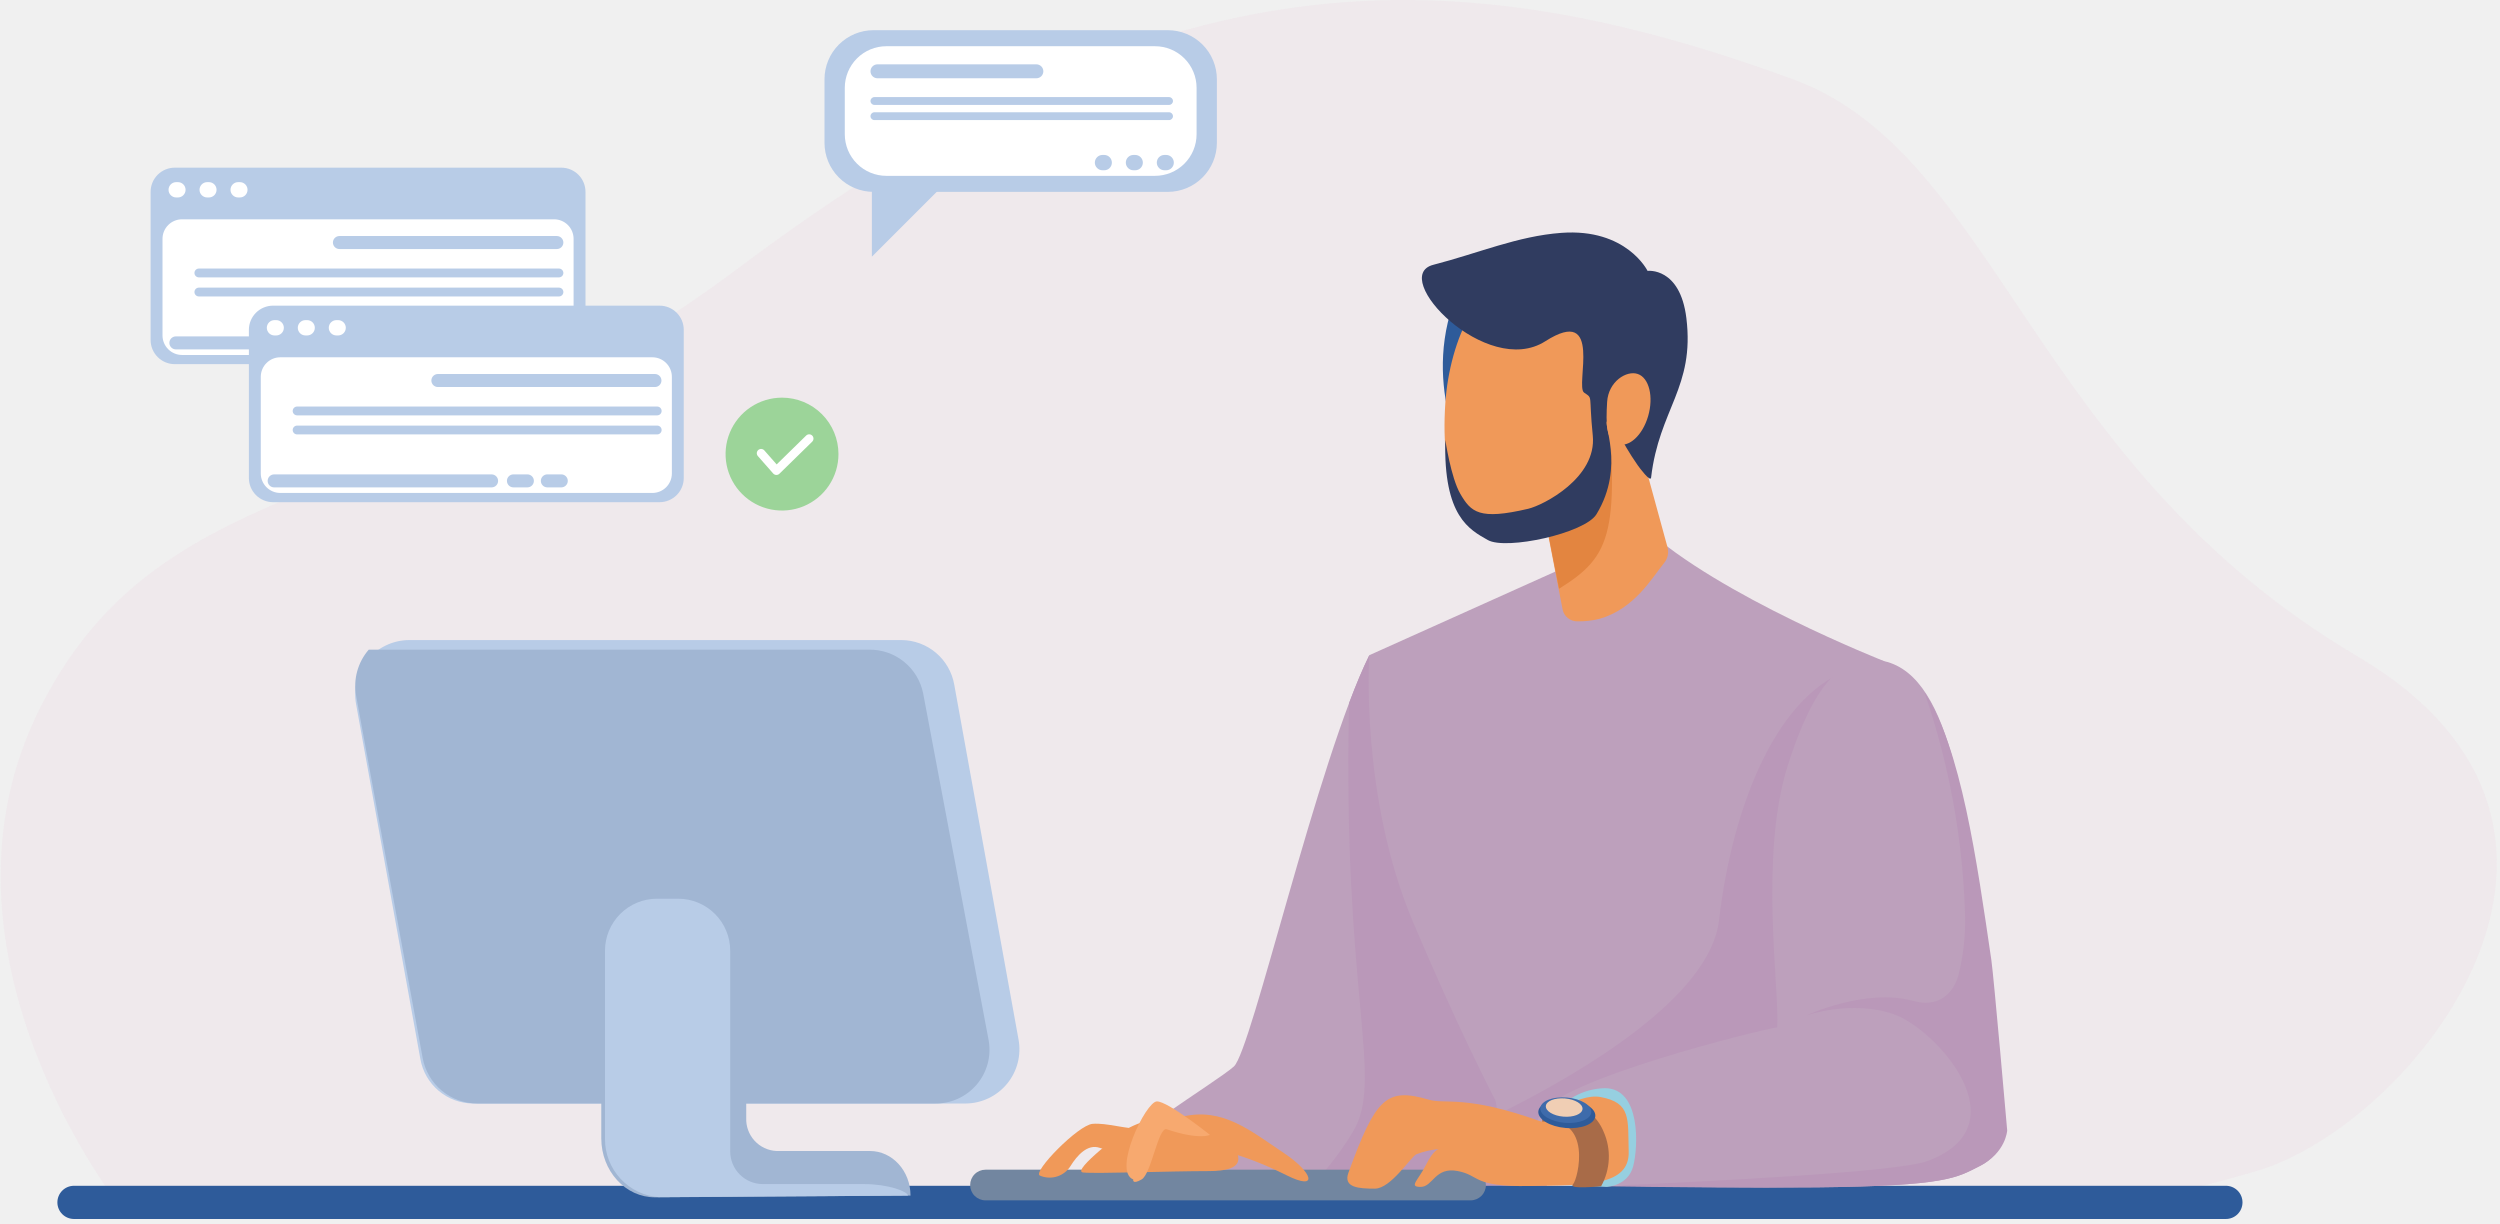
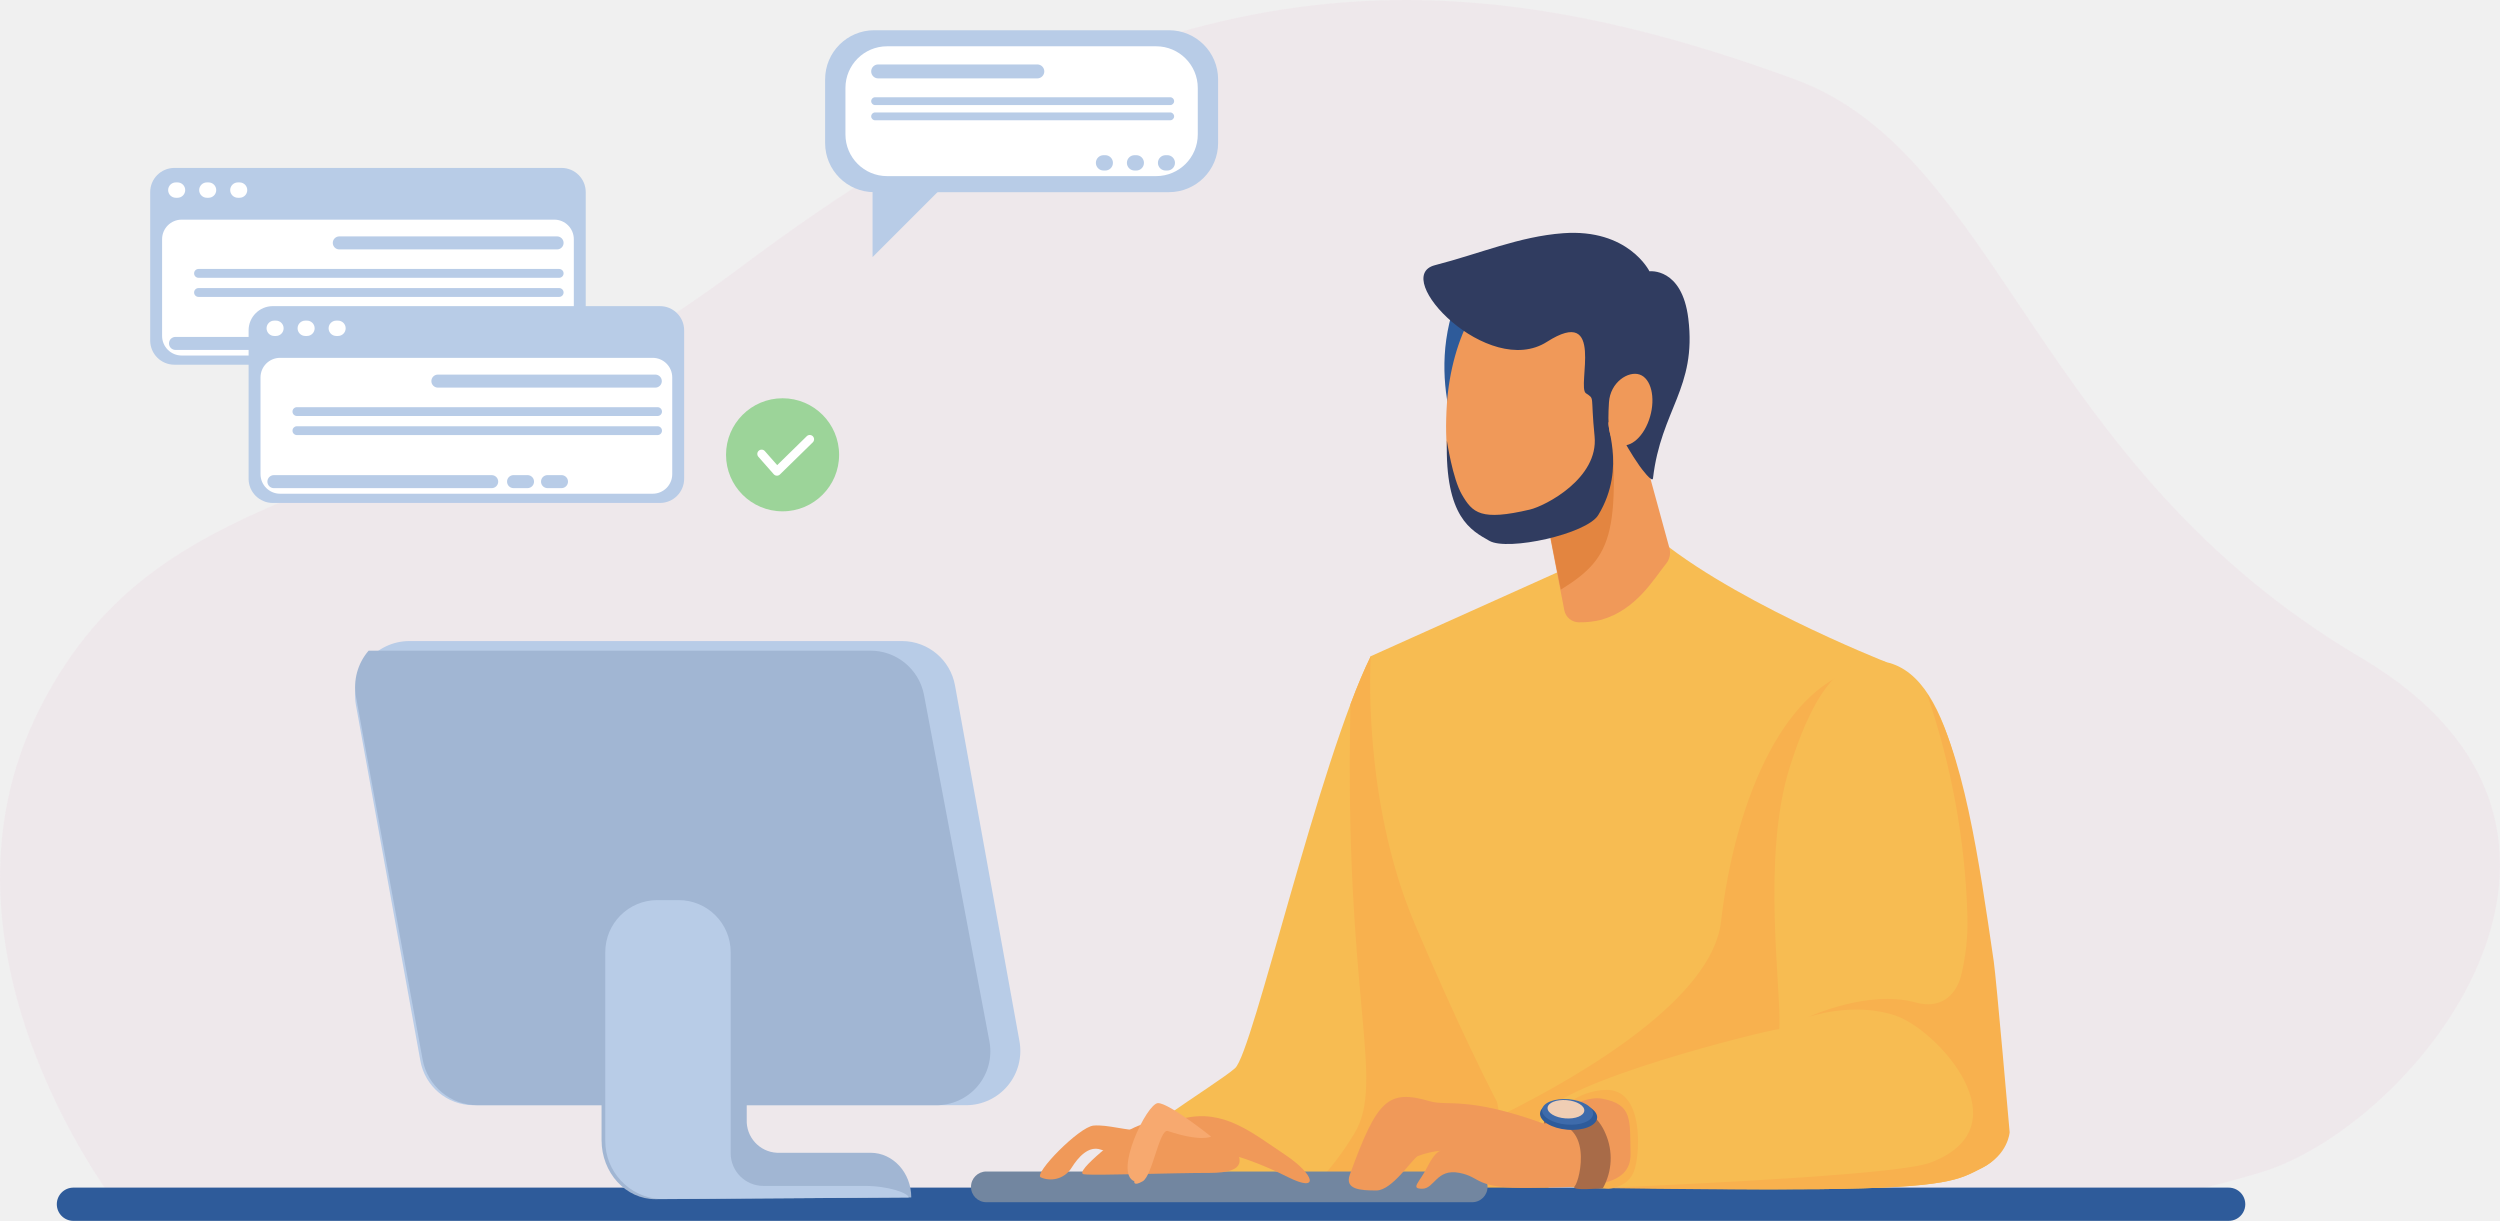
- <svg xmlns="http://www.w3.org/2000/svg" width="476" height="233" viewBox="0 0 476 233" fill="none">
-   <path opacity="0.14" d="M23.683 230.888C23.683 230.888 -16.13 181.519 7.758 134.539C31.646 87.559 77.034 98.707 140.735 50.931C218.069 -7.069 272.372 -10.257 341.395 15.099C380.413 29.432 386.782 88.356 448.895 124.985C504.886 158.005 459.247 214.167 429.785 222.926C400.323 231.685 380.417 231.685 380.417 231.685L23.683 230.888Z" fill="#E7BDD3" />
-   <path d="M260.72 124.749C250.783 144.921 238.32 200.043 234.926 203.063C231.532 206.083 211.896 217.787 208.498 223.451C205.1 229.115 206.611 227.227 208.121 227.604C209.631 227.981 294.957 228.359 294.957 228.359C294.957 228.359 285.141 169.839 284.008 169.459C282.875 169.079 260.72 124.749 260.72 124.749Z" fill="#BDA0BC" />
-   <path d="M246.59 228.085C262.261 228.194 278.798 228.285 287.901 228.325L275.436 153.787C268.789 140.899 260.718 124.749 260.718 124.749C259.466 127.292 258.172 130.391 256.862 133.87C255.57 189.854 263.633 205.546 257.576 215.522C252.852 223.306 248.536 226.789 246.59 228.085Z" fill="#BA98B9" />
-   <path d="M423.755 232.095H14.03C13.202 232.08 12.412 231.741 11.832 231.15C11.251 230.559 10.926 229.763 10.926 228.935C10.926 228.106 11.251 227.311 11.832 226.719C12.412 226.128 13.202 225.789 14.03 225.774H423.755C424.174 225.767 424.591 225.843 424.981 225.998C425.371 226.154 425.726 226.385 426.026 226.68C426.325 226.974 426.563 227.325 426.726 227.712C426.888 228.099 426.972 228.515 426.972 228.935C426.972 229.354 426.888 229.77 426.726 230.157C426.563 230.544 426.325 230.895 426.026 231.19C425.726 231.484 425.371 231.715 424.981 231.871C424.591 232.026 424.174 232.103 423.755 232.095Z" fill="#2E5B9A" />
-   <path d="M313.046 100.403C327.218 113.485 358.763 125.89 358.763 125.89C358.763 125.89 363.556 170.172 360.286 195.246C357.016 220.32 358.832 225.407 358.832 225.407H293.787C293.787 225.407 285.057 213.293 269.077 175.624C258.903 151.64 260.719 124.75 260.719 124.75L300.328 106.944L313.046 100.403Z" fill="#BDA0BC" />
-   <path d="M293.787 225.406H358.832C358.832 225.406 357.016 220.319 360.286 195.245C362.979 174.599 360.205 140.93 359.141 129.683L353.225 127.148C338.374 131.427 329.816 153.578 327.299 175.225C325.615 189.709 301.619 203.968 285.922 211.818C288.264 216.503 290.891 221.041 293.787 225.406Z" fill="#BA98B9" />
-   <path d="M277.842 54.95C270.001 72.413 279.412 88.591 279.127 87.908C278.842 87.225 290.995 58.424 290.995 58.424L277.842 54.95Z" fill="#2E5B9A" />
-   <path d="M307.555 67.864L317.499 104.211C317.635 104.716 317.65 105.247 317.54 105.759C317.431 106.271 317.201 106.75 316.87 107.155C314.537 110.028 311.216 115.938 304.517 117.834C303.14 118.17 301.727 118.329 300.311 118.306C299.649 118.309 299.007 118.081 298.496 117.661C297.985 117.241 297.636 116.656 297.511 116.006L290.848 81.532L307.555 67.864Z" fill="#F09959" />
-   <path d="M305.654 70.902L302.019 72.392L290.844 81.535L296.844 112.099C307.015 105.757 308.498 101.476 305.654 70.902Z" fill="#E38540" />
-   <path d="M307.187 83.942C304.987 95.899 296.039 103.985 287.203 102.004C278.367 100.023 274.152 92.284 275.19 76.767C276.004 64.594 282.006 51.362 290.842 53.343C299.678 55.324 309.387 71.985 307.187 83.942Z" fill="#F09959" />
-   <path d="M358.764 125.889C371.924 128.861 374.369 155.589 378.649 183.782C379.141 187.027 381.67 214.491 381.67 214.491C381.664 216.072 381.211 217.619 380.365 218.955C379.519 220.291 378.314 221.361 376.887 222.042C372.587 224.193 370.846 225.818 345.927 226.07C321.995 226.312 291.138 225.315 291.138 225.315C291.138 225.315 290.865 216.415 293.319 212.058C297.011 205.514 334.851 196.116 338.375 195.613C338.875 188.565 334.9 163.064 340.389 145.774C344.165 133.88 348.224 127.651 353.309 126.022C355.081 125.484 356.967 125.438 358.764 125.889Z" fill="#BDA0BC" />
-   <path d="M304.668 225.858C316.468 226.035 332.658 226.205 345.925 226.071C370.844 225.819 372.584 224.194 376.885 222.044C381.919 219.527 382.171 215.244 382.171 215.244C382.171 215.244 379.627 186.02 379.151 182.773C376.382 163.895 373.39 142.293 366.427 131.865C371.124 145.488 373.726 159.745 374.143 174.149C374.259 178.072 373.826 181.991 372.858 185.794C371.726 189.506 368.831 191.835 364.3 190.576C355.239 188.059 343.912 193.345 343.912 193.345C343.912 193.345 352.47 190.324 360.525 193.093C368.58 195.862 385.192 214.237 367.069 221.033C361.522 223.116 328.305 224.812 304.668 225.858Z" fill="#BA98B9" />
-   <path d="M295.331 212.897C296.44 211.181 297.953 209.763 299.738 208.768C301.523 207.773 303.525 207.232 305.568 207.192C312.448 207.192 311.945 218.435 310.938 222.127C309.931 225.819 305.904 225.987 305.904 225.987L291.137 225.316L295.331 212.897Z" fill="#96CFE0" />
-   <path d="M187.638 222.71H279.997C280.38 222.71 280.76 222.785 281.115 222.931C281.469 223.078 281.791 223.293 282.063 223.564C282.334 223.835 282.549 224.157 282.696 224.511C282.843 224.866 282.919 225.245 282.919 225.629C282.919 226.403 282.611 227.146 282.064 227.693C281.516 228.24 280.774 228.548 280 228.548H187.638C186.864 228.548 186.121 228.24 185.574 227.693C185.026 227.146 184.719 226.403 184.719 225.629V225.629C184.719 224.855 185.026 224.112 185.574 223.565C186.121 223.017 186.864 222.71 187.638 222.71Z" fill="#7286A0" />
-   <path d="M293.487 213.569C279.056 208.369 275.269 210.325 272.008 209.369C263.954 207.02 261.94 209.033 256.738 223.297C255.702 226.139 258.752 226.317 261.772 226.317C264.792 226.317 268.483 220.444 269.658 219.773C271.06 219.24 272.528 218.901 274.022 218.766C274.022 218.766 273.014 218.766 271.504 221.786C269.994 224.806 268.149 225.986 270.498 225.986C272.847 225.986 273.182 222.126 277.545 222.965C281.908 223.804 280.23 225.986 291.138 225.818C302.046 225.65 310.278 225.818 310.102 219.273C309.934 213.064 310.62 209.96 304.731 208.873C300.198 208.031 293.487 213.569 293.487 213.569Z" fill="#F09959" />
-   <path d="M293.675 213.568C303.324 212.477 300.492 224.496 299.486 225.503C298.48 226.51 304.858 225.857 304.858 225.857C305.732 224.285 306.23 222.531 306.314 220.734C306.397 218.937 306.063 217.145 305.338 215.498C304.707 213.949 303.675 212.596 302.348 211.579C301.021 210.561 299.446 209.916 297.787 209.709L293.508 212.058L293.675 213.568Z" fill="#A86B48" />
-   <path d="M303.75 212.523C303.625 214.013 301.094 215.017 298.096 214.767C295.098 214.517 292.768 213.106 292.896 211.616C293.024 210.126 295.552 209.122 298.55 209.373C301.548 209.624 303.875 211.033 303.75 212.523Z" fill="#2E5B9A" />
-   <path d="M302.983 211.782C302.872 213.113 300.61 214.01 297.931 213.782C295.252 213.554 293.171 212.298 293.282 210.967C293.393 209.636 295.654 208.739 298.333 208.967C301.012 209.195 303.093 210.451 302.983 211.782Z" fill="#3E6BAB" />
-   <path d="M301.309 211.166C301.229 212.124 299.601 212.766 297.673 212.609C295.745 212.452 294.247 211.541 294.327 210.583C294.407 209.625 296.035 208.983 297.964 209.14C299.893 209.297 301.389 210.207 301.309 211.166Z" fill="#F0CEB4" />
-   <path d="M183.866 210.109H90.088C87.683 210.097 85.358 209.24 83.52 207.688C81.683 206.136 80.449 203.987 80.034 201.618L67.804 134.105C67.524 132.621 67.573 131.094 67.948 129.631C68.322 128.168 69.013 126.805 69.972 125.638C70.931 124.471 72.134 123.529 73.496 122.878C74.859 122.227 76.348 121.882 77.858 121.869H171.636C174.041 121.882 176.365 122.739 178.203 124.291C180.04 125.843 181.274 127.991 181.689 130.36L193.92 197.873C194.2 199.357 194.151 200.884 193.776 202.347C193.401 203.81 192.71 205.173 191.752 206.34C190.793 207.507 189.59 208.449 188.227 209.1C186.865 209.752 185.376 210.096 183.866 210.109Z" fill="#B8CCE7" />
-   <path d="M188.25 198.126L175.767 132.011C175.292 129.648 174.007 127.524 172.134 126.006C170.261 124.488 167.917 123.671 165.506 123.695H70.207C69.171 124.891 68.419 126.304 68.004 127.83C67.59 129.356 67.525 130.955 67.814 132.51L80.475 201.439C80.922 203.873 82.208 206.073 84.109 207.657C86.01 209.241 88.407 210.108 90.882 210.108H177.991C179.497 210.134 180.991 209.827 182.365 209.208C183.739 208.59 184.96 207.676 185.94 206.531C186.92 205.387 187.635 204.04 188.034 202.587C188.433 201.134 188.507 199.611 188.25 198.126Z" fill="#A1B6D3" />
-   <path d="M165.633 219.15H147.833C146.235 219.072 144.732 218.363 143.655 217.18C142.578 215.996 142.013 214.434 142.084 212.835V180.285C142.084 174.733 137.984 170.233 132.934 170.233H123.634C118.581 170.233 114.484 174.733 114.484 180.285V216.736C114.484 222.97 119.102 228.012 124.776 227.972L173.362 227.639C173.361 222.95 169.904 219.15 165.633 219.15Z" fill="#A1B6D3" />
-   <path d="M115.191 181.016V216.909C115.192 219.704 116.25 222.395 118.153 224.442C120.057 226.488 122.664 227.738 125.451 227.941L172.868 227.641C172.863 226.864 169.125 225.449 164.508 225.449H145.25C143.601 225.449 142.019 224.794 140.853 223.628C139.687 222.461 139.031 220.88 139.031 219.23V181.016C139.031 178.391 137.988 175.872 136.132 174.016C134.275 172.159 131.757 171.116 129.131 171.116H125.087C122.462 171.117 119.945 172.161 118.09 174.017C116.234 175.874 115.191 178.391 115.191 181.016Z" fill="#B8CCE7" />
-   <path d="M214.44 215.014C221.607 211.033 230.364 212.36 233.549 216.341C236.734 220.322 237.265 222.976 230.099 222.976C222.933 222.976 208.599 223.507 206.213 223.242C203.827 222.977 214.44 215.014 214.44 215.014Z" fill="#F09959" />
-   <path d="M225.059 212.625C232.759 210.767 238.014 215.246 244.433 219.525C250.006 223.241 251.127 226.853 244.964 223.772C235.941 219.26 230.632 218.729 230.632 218.729L225.059 212.625Z" fill="#F09959" />
-   <path d="M218.046 214.99C214.159 214.99 210.766 213.751 208.022 213.979C205.278 214.207 196.59 223.125 197.962 223.811C198.067 223.862 198.174 223.908 198.283 223.947C199.292 224.307 200.394 224.309 201.404 223.955C202.415 223.6 203.273 222.91 203.836 221.999C205.065 220.026 207.065 217.73 209.394 218.551C211.964 219.398 214.655 219.817 217.36 219.791L218.046 214.99Z" fill="#F09959" />
-   <path d="M215.77 224.568C211.789 222.975 218.158 209.706 220.281 209.706C222.404 209.706 230.366 216.075 230.366 216.075C230.366 216.075 228.493 217.132 222.139 215.014C220.547 214.483 219.22 223.506 217.362 224.568C215.504 225.63 215.77 224.568 215.77 224.568Z" fill="#F7A96F" />
-   <path d="M275.186 83.754C274.817 98.366 279.794 100.837 283.278 102.822C286.762 104.807 301.762 101.528 303.965 97.915C309.598 88.669 304.857 80.047 306.116 80.178C307.375 80.309 308.528 83.908 311.816 88.578C312.122 89.013 314.256 91.9 314.368 90.94C315.893 77.855 322.707 73.791 321.084 60.557C319.884 50.8 313.695 51.575 313.695 51.575C313.695 51.575 309.695 43.411 297.263 44.338C288.93 44.959 281.501 48.205 272.912 50.416C264.323 52.627 283.073 72.097 294.212 64.983C305.351 57.869 299.852 73.538 301.612 74.753C303.372 75.968 302.458 74.914 303.264 82.932C304.07 90.95 293.888 96.184 290.97 96.871C281.639 99.066 280.079 97.526 278.036 94.013C276.26 90.964 275.186 83.754 275.186 83.754Z" fill="#303C60" />
-   <path d="M313.807 79.229C312.737 82.912 310.121 85.291 307.965 84.543C305.809 83.795 305.744 80.803 305.998 76.521C306.227 72.661 309.684 70.459 311.841 71.207C313.998 71.955 314.877 75.547 313.807 79.229Z" fill="#F09959" />
-   <path d="M33.276 31.924H106.876C108.096 31.924 109.266 32.409 110.128 33.271C110.991 34.134 111.476 35.304 111.476 36.524V64.734C111.476 65.954 110.991 67.124 110.128 67.987C109.266 68.849 108.096 69.334 106.876 69.334H33.276C32.056 69.334 30.886 68.849 30.023 67.987C29.16 67.124 28.676 65.954 28.676 64.734V36.524C28.676 35.304 29.16 34.134 30.023 33.271C30.886 32.409 32.056 31.924 33.276 31.924V31.924Z" fill="#B8CCE7" />
-   <path d="M34.66 41.755H105.493C106.48 41.755 107.426 42.147 108.123 42.844C108.821 43.542 109.212 44.488 109.212 45.474V63.868C109.212 64.855 108.821 65.8 108.123 66.498C107.426 67.195 106.48 67.587 105.493 67.587H34.661C33.675 67.587 32.729 67.195 32.031 66.498C31.333 65.8 30.941 64.854 30.941 63.867V45.474C30.941 44.488 31.333 43.542 32.031 42.844C32.728 42.147 33.674 41.755 34.66 41.755V41.755Z" fill="white" />
-   <path d="M33.874 34.678H33.55C32.743 34.678 32.09 35.331 32.09 36.138C32.09 36.944 32.743 37.597 33.55 37.597H33.874C34.68 37.597 35.334 36.944 35.334 36.138C35.334 35.331 34.68 34.678 33.874 34.678Z" fill="white" />
-   <path d="M39.448 34.678H39.773C40.16 34.678 40.531 34.832 40.805 35.105C41.079 35.379 41.232 35.75 41.232 36.137C41.232 36.524 41.078 36.896 40.805 37.169C40.531 37.443 40.16 37.597 39.772 37.597H39.448C39.061 37.597 38.69 37.443 38.416 37.17C38.142 36.896 37.989 36.525 37.988 36.138V36.138C37.988 35.751 38.142 35.38 38.416 35.106C38.69 34.832 39.061 34.678 39.448 34.678V34.678Z" fill="white" />
-   <path d="M45.347 34.678H45.672C46.059 34.678 46.43 34.832 46.703 35.105C46.977 35.379 47.131 35.75 47.131 36.137C47.131 36.524 46.977 36.896 46.703 37.169C46.429 37.443 46.058 37.597 45.671 37.597H45.347C44.96 37.597 44.589 37.443 44.315 37.17C44.041 36.896 43.887 36.525 43.887 36.138V36.138C43.887 35.751 44.041 35.38 44.314 35.106C44.588 34.832 44.959 34.678 45.347 34.678V34.678Z" fill="white" />
-   <path d="M106.025 47.417H64.625C64.297 47.417 63.982 47.287 63.749 47.054C63.517 46.822 63.387 46.507 63.387 46.179C63.387 45.85 63.517 45.535 63.749 45.303C63.982 45.071 64.297 44.94 64.625 44.94H106.025C106.354 44.94 106.669 45.071 106.901 45.303C107.133 45.535 107.264 45.85 107.264 46.179C107.264 46.507 107.133 46.822 106.901 47.054C106.669 47.287 106.354 47.417 106.025 47.417Z" fill="#B8CCE7" />
-   <path d="M74.888 66.525H33.489C33.16 66.525 32.845 66.395 32.613 66.162C32.38 65.93 32.25 65.615 32.25 65.287C32.25 64.958 32.38 64.643 32.613 64.411C32.845 64.179 33.16 64.048 33.489 64.048H74.888C75.217 64.048 75.532 64.179 75.764 64.411C75.996 64.643 76.127 64.958 76.127 65.287C76.127 65.615 75.996 65.93 75.764 66.162C75.532 66.395 75.217 66.525 74.888 66.525Z" fill="#B8CCE7" />
-   <path d="M81.702 64.048H79.047C78.363 64.048 77.809 64.602 77.809 65.286V65.287C77.809 65.971 78.363 66.525 79.047 66.525H81.702C82.385 66.525 82.94 65.971 82.94 65.287V65.286C82.94 64.602 82.385 64.048 81.702 64.048Z" fill="#B7E1FF" />
-   <path d="M88.159 64.048H85.504C84.82 64.048 84.266 64.602 84.266 65.286V65.287C84.266 65.971 84.82 66.525 85.504 66.525H88.159C88.842 66.525 89.397 65.971 89.397 65.287V65.286C89.397 64.602 88.842 64.048 88.159 64.048Z" fill="#B7E1FF" />
-   <path d="M106.425 52.813H37.864C37.641 52.813 37.427 52.724 37.27 52.567C37.112 52.409 37.023 52.196 37.023 51.973C37.023 51.75 37.112 51.536 37.27 51.378C37.427 51.221 37.641 51.132 37.864 51.132H106.425C106.648 51.132 106.862 51.221 107.019 51.378C107.177 51.536 107.266 51.75 107.266 51.973C107.266 52.196 107.177 52.409 107.019 52.567C106.862 52.724 106.648 52.813 106.425 52.813Z" fill="#B8CCE7" />
-   <path d="M106.425 56.445H37.864C37.641 56.445 37.427 56.357 37.27 56.199C37.112 56.041 37.023 55.828 37.023 55.605C37.023 55.382 37.112 55.168 37.27 55.01C37.427 54.853 37.641 54.764 37.864 54.764H106.425C106.648 54.764 106.862 54.853 107.019 55.01C107.177 55.168 107.266 55.382 107.266 55.605C107.266 55.828 107.177 56.041 107.019 56.199C106.862 56.357 106.648 56.445 106.425 56.445Z" fill="#B8CCE7" />
-   <path d="M51.992 58.197H125.587C126.807 58.197 127.977 58.682 128.839 59.544C129.702 60.407 130.187 61.577 130.187 62.797V91.007C130.188 92.228 129.704 93.4 128.841 94.264C127.978 95.128 126.808 95.615 125.587 95.616H51.992C50.77 95.616 49.599 95.131 48.736 94.267C47.872 93.404 47.387 92.232 47.387 91.011V62.802C47.387 61.581 47.872 60.409 48.736 59.546C49.599 58.682 50.77 58.197 51.992 58.197V58.197Z" fill="#B8CCE7" />
-   <path d="M53.371 68.028H124.204C125.191 68.028 126.137 68.42 126.835 69.118C127.532 69.815 127.924 70.761 127.924 71.748V90.141C127.924 91.127 127.533 92.073 126.835 92.771C126.138 93.468 125.192 93.86 124.205 93.86H53.372C52.386 93.86 51.44 93.468 50.742 92.77C50.044 92.073 49.652 91.127 49.652 90.14V71.747C49.652 70.761 50.044 69.815 50.742 69.117C51.439 68.42 52.385 68.028 53.371 68.028V68.028Z" fill="white" />
-   <path d="M52.261 60.951H52.586C52.973 60.951 53.344 61.105 53.617 61.378C53.891 61.652 54.045 62.023 54.045 62.41C54.045 62.797 53.891 63.169 53.617 63.442C53.343 63.716 52.972 63.87 52.585 63.87H52.261C51.874 63.87 51.502 63.716 51.229 63.443C50.955 63.169 50.801 62.798 50.801 62.411V62.411C50.801 62.024 50.955 61.652 51.228 61.379C51.502 61.105 51.874 60.951 52.261 60.951V60.951Z" fill="white" />
-   <path d="M58.483 60.951H58.159C57.353 60.951 56.699 61.604 56.699 62.41C56.699 63.217 57.353 63.87 58.159 63.87H58.483C59.29 63.87 59.943 63.217 59.943 62.41C59.943 61.604 59.29 60.951 58.483 60.951Z" fill="white" />
-   <path d="M64.057 60.951H64.382C64.769 60.951 65.14 61.105 65.414 61.379C65.688 61.652 65.842 62.024 65.842 62.411C65.842 62.798 65.688 63.169 65.414 63.443C65.141 63.716 64.77 63.87 64.383 63.87H64.058C63.67 63.87 63.299 63.716 63.025 63.442C62.752 63.169 62.598 62.797 62.598 62.41V62.41C62.598 62.023 62.751 61.652 63.025 61.378C63.299 61.105 63.67 60.951 64.057 60.951V60.951Z" fill="white" />
-   <path d="M124.737 73.69H83.337C83.014 73.681 82.708 73.546 82.483 73.315C82.259 73.084 82.133 72.774 82.133 72.452C82.133 72.129 82.259 71.819 82.483 71.588C82.708 71.357 83.014 71.222 83.337 71.213H124.737C125.059 71.222 125.365 71.357 125.59 71.588C125.815 71.819 125.94 72.129 125.94 72.452C125.94 72.774 125.815 73.084 125.59 73.315C125.365 73.546 125.059 73.681 124.737 73.69Z" fill="#B8CCE7" />
-   <path d="M93.599 92.801H52.2C51.871 92.801 51.556 92.671 51.324 92.438C51.092 92.206 50.961 91.891 50.961 91.562C50.961 91.234 51.092 90.919 51.324 90.687C51.556 90.454 51.871 90.324 52.2 90.324H93.599C93.928 90.324 94.243 90.454 94.475 90.687C94.707 90.919 94.838 91.234 94.838 91.562C94.838 91.891 94.707 92.206 94.475 92.438C94.243 92.671 93.928 92.801 93.599 92.801Z" fill="#B8CCE7" />
-   <path d="M100.413 90.321H97.757C97.074 90.321 96.519 90.875 96.519 91.559V91.56C96.519 92.244 97.074 92.798 97.757 92.798H100.413C101.096 92.798 101.651 92.244 101.651 91.56V91.559C101.651 90.875 101.096 90.321 100.413 90.321Z" fill="#B8CCE7" />
-   <path d="M106.87 90.321H104.215C103.531 90.321 102.977 90.875 102.977 91.559V91.56C102.977 92.244 103.531 92.798 104.215 92.798H106.87C107.553 92.798 108.108 92.244 108.108 91.56V91.559C108.108 90.875 107.553 90.321 106.87 90.321Z" fill="#B8CCE7" />
-   <path d="M125.135 79.086H56.571C56.348 79.086 56.134 78.998 55.977 78.84C55.819 78.682 55.73 78.468 55.73 78.246C55.73 78.023 55.819 77.809 55.977 77.651C56.134 77.494 56.348 77.405 56.571 77.405H125.132C125.355 77.405 125.569 77.494 125.726 77.651C125.884 77.809 125.972 78.023 125.972 78.246C125.972 78.468 125.884 78.682 125.726 78.84C125.569 78.998 125.355 79.086 125.132 79.086H125.135Z" fill="#B8CCE7" />
-   <path d="M125.135 82.713H56.571C56.348 82.713 56.134 82.624 55.977 82.467C55.819 82.309 55.73 82.095 55.73 81.873C55.73 81.65 55.819 81.436 55.977 81.278C56.134 81.121 56.348 81.032 56.571 81.032H125.132C125.355 81.032 125.569 81.121 125.726 81.278C125.884 81.436 125.972 81.65 125.972 81.873C125.972 82.095 125.884 82.309 125.726 82.467C125.569 82.624 125.355 82.713 125.132 82.713H125.135Z" fill="#B8CCE7" />
-   <path d="M159.644 86.46C159.644 88.586 159.014 90.664 157.833 92.431C156.652 94.199 154.973 95.576 153.01 96.39C151.046 97.204 148.884 97.416 146.8 97.002C144.715 96.587 142.8 95.563 141.296 94.06C139.793 92.557 138.77 90.642 138.355 88.557C137.94 86.472 138.153 84.311 138.967 82.347C139.78 80.383 141.158 78.704 142.925 77.523C144.693 76.343 146.771 75.712 148.896 75.712C151.747 75.712 154.481 76.844 156.496 78.86C158.512 80.876 159.644 83.61 159.644 86.46Z" fill="#9CD499" />
-   <path d="M147.831 90.432H147.801C147.69 90.428 147.58 90.401 147.48 90.354C147.38 90.306 147.29 90.239 147.217 90.155L144.298 86.837C144.227 86.756 144.172 86.663 144.138 86.561C144.103 86.459 144.089 86.352 144.095 86.244C144.102 86.137 144.13 86.032 144.178 85.936C144.225 85.839 144.291 85.753 144.372 85.682C144.452 85.611 144.546 85.557 144.648 85.522C144.75 85.487 144.857 85.473 144.964 85.48C145.072 85.487 145.177 85.515 145.273 85.562C145.369 85.609 145.456 85.675 145.527 85.756L147.876 88.426L153.496 82.926C153.651 82.774 153.86 82.69 154.077 82.693C154.294 82.695 154.501 82.784 154.653 82.939C154.805 83.094 154.889 83.303 154.887 83.52C154.884 83.737 154.796 83.944 154.641 84.096L148.404 90.196C148.251 90.347 148.045 90.432 147.831 90.432Z" fill="white" />
-   <path d="M166.326 5.748H222.351C224.829 5.748 227.205 6.732 228.957 8.484C230.709 10.236 231.693 12.612 231.693 15.09V27.19C231.693 29.668 230.709 32.044 228.957 33.796C227.205 35.548 224.829 36.532 222.351 36.532H166.325C163.848 36.532 161.473 35.548 159.721 33.797C157.969 32.045 156.985 29.67 156.984 27.193V15.09C156.984 12.612 157.969 10.236 159.721 8.484C161.473 6.732 163.849 5.748 166.326 5.748V5.748Z" fill="#B8CCE7" />
-   <path d="M166.004 31.889V48.875L185.577 29.302C185.577 29.302 166.404 31.889 166.004 31.889Z" fill="#B8CCE7" />
-   <path d="M168.767 8.8H219.91C222.01 8.8 224.024 9.634 225.509 11.12C226.994 12.605 227.829 14.619 227.829 16.719V25.562C227.829 26.602 227.624 27.632 227.226 28.593C226.828 29.553 226.245 30.426 225.509 31.162C224.774 31.897 223.901 32.48 222.94 32.878C221.979 33.276 220.95 33.481 219.91 33.481H168.769C166.668 33.481 164.653 32.647 163.168 31.161C161.683 29.676 160.848 27.662 160.848 25.561V16.719C160.848 14.619 161.682 12.605 163.167 11.12C164.652 9.634 166.666 8.8 168.767 8.8V8.8Z" fill="white" />
-   <path d="M197.324 14.904H167.069C166.717 14.904 166.38 14.764 166.131 14.515C165.882 14.267 165.742 13.929 165.742 13.577C165.742 13.225 165.882 12.887 166.131 12.639C166.38 12.39 166.717 12.25 167.069 12.25H197.324C197.676 12.25 198.014 12.39 198.263 12.639C198.512 12.887 198.651 13.225 198.651 13.577C198.651 13.929 198.512 14.267 198.263 14.515C198.014 14.764 197.676 14.904 197.324 14.904Z" fill="#B8CCE7" />
-   <path d="M222.588 18.487H166.487C166.076 18.487 165.742 18.821 165.742 19.232V19.233C165.742 19.645 166.076 19.978 166.487 19.978H222.588C223 19.978 223.333 19.645 223.333 19.233V19.232C223.333 18.821 223 18.487 222.588 18.487Z" fill="#B8CCE7" />
-   <path d="M222.588 21.375H166.487C166.076 21.375 165.742 21.709 165.742 22.12V22.121C165.742 22.532 166.076 22.866 166.487 22.866H222.588C223 22.866 223.333 22.532 223.333 22.121V22.12C223.333 21.709 223 21.375 222.588 21.375Z" fill="#B8CCE7" />
-   <path d="M209.917 29.501H210.242C210.629 29.501 211 29.655 211.274 29.928C211.547 30.202 211.701 30.573 211.701 30.96C211.701 31.152 211.664 31.342 211.59 31.519C211.517 31.696 211.41 31.857 211.274 31.992C211.139 32.128 210.978 32.236 210.801 32.309C210.624 32.382 210.434 32.42 210.242 32.42H209.917C209.53 32.42 209.159 32.266 208.885 31.993C208.611 31.719 208.457 31.348 208.457 30.961V30.961C208.457 30.574 208.611 30.203 208.885 29.929C209.158 29.655 209.53 29.501 209.917 29.501V29.501Z" fill="#B8CCE7" />
-   <path d="M216.139 29.501H215.815C215.009 29.501 214.355 30.154 214.355 30.961C214.355 31.767 215.009 32.42 215.815 32.42H216.139C216.946 32.42 217.599 31.767 217.599 30.961C217.599 30.154 216.946 29.501 216.139 29.501Z" fill="#B8CCE7" />
-   <path d="M222.038 29.501H221.714C220.908 29.501 220.254 30.154 220.254 30.961C220.254 31.767 220.908 32.42 221.714 32.42H222.038C222.844 32.42 223.498 31.767 223.498 30.961C223.498 30.154 222.844 29.501 222.038 29.501Z" fill="#B8CCE7" />
+ <svg xmlns="http://www.w3.org/2000/svg" id="Group_4017" data-name="Group 4017" width="475.266" height="232.095" viewBox="0 0 475.266 232.095">
+   <path id="Path_127" data-name="Path 127" d="M1628.814,404.19s-39.813-49.369-15.925-96.349,69.276-35.832,132.977-83.608c77.334-58,131.637-61.188,200.66-35.832,39.018,14.333,45.387,73.257,107.5,109.886,55.991,33.02,10.352,89.182-19.11,97.941s-49.368,8.759-49.368,8.759Z" transform="translate(-1605.256 -173.302)" fill="#e7bdd3" opacity="0.15" />
+   <path id="Path_128" data-name="Path 128" d="M2264.678,539.2c-9.937,20.172-22.4,75.294-25.794,78.314s-23.03,14.724-26.428,20.388-1.887,3.776-.377,4.153,86.836.755,86.836.755-9.816-58.52-10.949-58.9S2264.678,539.2,2264.678,539.2Z" transform="translate(-2004.084 -414.451)" fill="#f7bc52" />
+   <path id="Path_129" data-name="Path 129" d="M2328.154,642.536c15.671.109,32.208.2,41.311.24L2357,568.238c-6.647-12.888-14.718-29.038-14.718-29.038-1.252,2.543-2.546,5.642-3.856,9.121-1.292,55.984,6.771,71.676.714,81.652C2334.416,637.757,2330.1,641.24,2328.154,642.536Z" transform="translate(-2081.689 -414.451)" fill="#f8b14e" />
+   <path id="Path_130" data-name="Path 130" d="M2049.653,841.833H1639.929a3.161,3.161,0,0,1,0-6.321h409.724a3.161,3.161,0,1,1,0,6.321Z" transform="translate(-1626.025 -609.738)" fill="#2e5b9a" />
+   <path id="Path_131" data-name="Path 131" d="M2421.68,467.79c14.172,13.082,45.717,25.487,45.717,25.487s4.793,44.282,1.523,69.356-1.454,30.161-1.454,30.161h-65.045s-8.73-12.114-24.71-49.783c-10.174-23.984-8.358-50.874-8.358-50.874l39.609-17.806Z" transform="translate(-2108.759 -367.387)" fill="#f7bc52" />
+   <path id="Path_132" data-name="Path 132" d="M2451.385,644.494h65.045s-1.816-5.087,1.454-30.161c2.693-20.646-.081-54.315-1.145-65.562l-5.916-2.535c-14.851,4.279-23.409,26.43-25.926,48.077-1.684,14.484-25.68,28.743-41.377,36.593A128.518,128.518,0,0,0,2451.385,644.494Z" transform="translate(-2157.723 -419.088)" fill="#f8b14e" />
+   <path id="Path_133" data-name="Path 133" d="M2413.77,334.475c-7.841,17.463,1.57,33.641,1.285,32.958s11.868-29.484,11.868-29.484Z" transform="translate(-2136.054 -279.525)" fill="#2e5b9a" />
+   <path id="Path_134" data-name="Path 134" d="M2474.664,372.351l9.944,36.347a3.292,3.292,0,0,1-.629,2.944c-2.333,2.873-5.654,8.783-12.353,10.679a16.6,16.6,0,0,1-4.206.472,2.838,2.838,0,0,1-2.8-2.3l-6.663-34.474Z" transform="translate(-2167.236 -304.487)" fill="#f09959" />
+   <path id="Path_135" data-name="Path 135" d="M2472.766,381.261l-3.635,1.49-11.175,9.143,6,30.564C2474.127,416.116,2475.61,411.835,2472.766,381.261Z" transform="translate(-2167.236 -310.359)" fill="#e38540" />
+   <path id="Path_136" data-name="Path 136" d="M2443.74,359.976c-2.2,11.957-11.148,20.043-19.984,18.062s-13.051-9.72-12.013-25.237c.814-12.173,6.816-25.405,15.652-23.424S2445.94,348.019,2443.74,359.976Z" transform="translate(-2136.677 -276.034)" fill="#f09959" />
+   <path id="Path_137" data-name="Path 137" d="M2526.424,541.956c13.16,2.972,15.605,29.7,19.885,57.893.492,3.245,3.021,30.709,3.021,30.709a8.406,8.406,0,0,1-4.783,7.551c-4.3,2.151-6.041,3.776-30.96,4.028-23.932.242-54.789-.755-54.789-.755s-.273-8.9,2.181-13.257c3.692-6.544,41.532-15.942,45.056-16.445.5-7.048-3.475-32.549,2.014-49.839,3.776-11.894,7.835-18.123,12.92-19.752A10.208,10.208,0,0,1,2526.424,541.956Z" transform="translate(-2167.785 -416.067)" fill="#f7bc52" />
+   <path id="Path_138" data-name="Path 138" d="M2498.506,654.07c11.8.177,27.99.347,41.257.213,24.919-.252,26.659-1.877,30.96-4.027,5.034-2.517,5.286-6.8,5.286-6.8s-2.544-29.224-3.02-32.471c-2.769-18.878-5.761-40.48-12.724-50.908a142.346,142.346,0,0,1,7.716,42.284,42.137,42.137,0,0,1-1.285,11.645c-1.132,3.712-4.027,6.041-8.558,4.782-9.061-2.517-20.388,2.769-20.388,2.769s8.558-3.021,16.613-.252,24.667,21.144,6.544,27.94C2555.36,651.328,2522.143,653.024,2498.506,654.07Z" transform="translate(-2193.962 -428.212)" fill="#f8b14e" />
+   <path id="Path_139" data-name="Path 139" d="M2463.01,786.716a12.478,12.478,0,0,1,10.237-5.705c6.88,0,6.377,11.243,5.37,14.935s-5.034,3.86-5.034,3.86l-14.767-.671Z" transform="translate(-2167.803 -573.819)" fill="#f8b14e" />
+   <path id="Rectangle_92" data-name="Rectangle 92" d="M2.919,0H95.278A2.919,2.919,0,0,1,98.2,2.919v0a2.919,2.919,0,0,1-2.919,2.919H2.919A2.919,2.919,0,0,1,0,2.919v0A2.919,2.919,0,0,1,2.919,0Z" transform="translate(184.593 222.71)" fill="#7286a0" />
+   <path id="Path_140" data-name="Path 140" d="M2394.267,789.994c-14.431-5.2-18.218-3.244-21.479-4.2-8.054-2.349-10.068-.336-15.27,13.928-1.036,2.842,2.014,3.02,5.034,3.02s6.712-5.873,7.887-6.544a16.406,16.406,0,0,1,4.363-1.007s-1.007,0-2.517,3.02-3.356,4.2-1.007,4.2,2.685-3.86,7.048-3.021,2.685,3.021,13.593,2.853,19.139,0,18.963-6.545c-.168-6.209.519-9.313-5.37-10.4C2400.979,784.456,2394.267,789.994,2394.267,789.994Z" transform="translate(-2100.905 -576.425)" fill="#f09959" />
+   <path id="Path_141" data-name="Path 141" d="M2465.936,792.253c9.649-1.091,6.817,10.928,5.811,11.935s5.372.354,5.372.354a11.652,11.652,0,0,0,.48-10.359,9.409,9.409,0,0,0-7.551-5.789l-4.279,2.349Z" transform="translate(-2172.385 -578.685)" fill="#a86b48" />
+   <path id="Path_142" data-name="Path 142" d="M2474.813,790.481c-.125,1.49-2.656,2.494-5.654,2.244s-5.328-1.661-5.2-3.151,2.656-2.494,5.654-2.243S2474.938,788.991,2474.813,790.481Z" transform="translate(-2171.188 -577.958)" fill="#2e5b9a" />
+   <path id="Path_143" data-name="Path 143" d="M2474.8,788.965c-.111,1.331-2.373,2.228-5.052,2s-4.76-1.484-4.649-2.815,2.373-2.228,5.052-2S2474.91,787.634,2474.8,788.965Z" transform="translate(-2171.941 -577.183)" fill="#3e6bab" />
+   <path id="Path_144" data-name="Path 144" d="M2475.146,788.7c-.08.958-1.708,1.6-3.636,1.443s-3.426-1.068-3.346-2.026,1.708-1.6,3.637-1.443S2475.226,787.741,2475.146,788.7Z" transform="translate(-2173.962 -577.534)" fill="#f0ceb4" />
+   <g id="Group_112" data-name="Group 112" transform="translate(67.507 121.869)">
+     <path id="Path_145" data-name="Path 145" d="M1919.493,618.993h-93.778a10.261,10.261,0,0,1-10.054-8.491l-12.23-67.513a10.323,10.323,0,0,1,10.054-12.236h93.778a10.261,10.261,0,0,1,10.053,8.491l12.231,67.513A10.323,10.323,0,0,1,1919.493,618.993Z" transform="translate(-1803.26 -530.753)" fill="#b8cce7" />
+     <path id="Path_146" data-name="Path 146" d="M1923.875,610.539l-12.482-66.115a10.36,10.36,0,0,0-10.261-8.316h-95.3a10.531,10.531,0,0,0-2.393,8.815l12.661,68.929a10.581,10.581,0,0,0,10.407,8.669h87.109A10.235,10.235,0,0,0,1923.875,610.539Z" transform="translate(-1803.26 -534.282)" fill="#a1b6d3" />
+     <path id="Path_147" data-name="Path 147" d="M1991.829,721.524h-17.8a6.052,6.052,0,0,1-5.749-6.315V682.659c0-5.552-4.1-10.052-9.15-10.052h-9.3c-5.053,0-9.15,4.5-9.15,10.052V719.11c0,6.234,4.618,11.276,10.292,11.236l48.586-.333C1999.557,725.324,1996.1,721.524,1991.829,721.524Z" transform="translate(-1893.827 -624.243)" fill="#a1b6d3" />
+     <path id="Path_148" data-name="Path 148" d="M1942.755,685.1v35.893a11.063,11.063,0,0,0,10.26,11.032l47.417-.3c-.005-.777-3.743-2.192-8.36-2.192h-19.258a6.219,6.219,0,0,1-6.219-6.219V685.1a9.9,9.9,0,0,0-9.9-9.9h-4.044A9.9,9.9,0,0,0,1942.755,685.1Z" transform="translate(-1895.195 -625.953)" fill="#b8cce7" />
+   </g>
+   <path id="Path_149" data-name="Path 149" d="M2217.281,799.305c7.167-3.981,15.924-2.654,19.109,1.327s3.716,6.635-3.45,6.635-21.5.531-23.886.266S2217.281,799.305,2217.281,799.305Z" transform="translate(-2002.965 -584.291)" fill="#f09959" />
+   <path id="Path_150" data-name="Path 150" d="M2265,796.111c7.7-1.858,12.955,2.621,19.374,6.9,5.573,3.716,6.694,7.328.531,4.247-9.023-4.512-14.332-5.043-14.332-5.043Z" transform="translate(-2040.067 -583.486)" fill="#f09959" />
+   <path id="Path_151" data-name="Path 151" d="M2205.333,801.872c-3.887,0-7.28-1.239-10.024-1.011s-11.432,9.146-10.06,9.832a3.148,3.148,0,0,0,.321.136,4.681,4.681,0,0,0,5.553-1.948c1.229-1.973,3.229-4.269,5.558-3.448a24.711,24.711,0,0,0,7.966,1.24Z" transform="translate(-1987.41 -586.882)" fill="#f09959" />
+   <path id="Path_152" data-name="Path 152" d="M2235.277,803.245c-3.981-1.593,2.388-14.862,4.511-14.862s10.085,6.369,10.085,6.369-1.873,1.057-8.227-1.061c-1.592-.531-2.919,8.492-4.777,9.554S2235.277,803.245,2235.277,803.245Z" transform="translate(-2019.633 -578.677)" fill="#f7a96f" />
+   <path id="Path_153" data-name="Path 153" d="M2403.4,342.623c-.369,14.612,4.608,17.083,8.092,19.068s18.484-1.294,20.687-4.907c5.633-9.246.892-17.868,2.151-17.737s2.412,3.73,5.7,8.4c.306.435,2.44,3.322,2.552,2.362,1.525-13.085,8.339-17.149,6.716-30.383-1.2-9.757-7.389-8.982-7.389-8.982s-4-8.164-16.432-7.237c-8.333.621-15.762,3.867-24.351,6.078s10.161,21.681,21.3,14.567,5.64,8.555,7.4,9.77.846.161,1.652,8.179-9.376,13.252-12.294,13.939c-9.331,2.195-10.891.655-12.934-2.858C2404.474,349.833,2403.4,342.623,2403.4,342.623Z" transform="translate(-2128.339 -258.869)" fill="#303c60" />
+   <path id="Path_154" data-name="Path 154" d="M2510.01,389.9c-1.07,3.683-3.686,6.062-5.842,5.314s-2.221-3.74-1.967-8.022c.229-3.86,3.686-6.062,5.843-5.314S2511.08,386.218,2510.01,389.9Z" transform="translate(-2196.328 -310.671)" fill="#f09959" />
+   <g id="Group_117" data-name="Group 117" transform="translate(28.552 31.924)">
+     <g id="Group_114" data-name="Group 114">
+       <path id="Rectangle_93" data-name="Rectangle 93" d="M4.6,0H78.2a4.6,4.6,0,0,1,4.6,4.6v28.21a4.6,4.6,0,0,1-4.6,4.6H4.6a4.6,4.6,0,0,1-4.6-4.6V4.6A4.6,4.6,0,0,1,4.6,0Z" fill="#b8cce7" />
+       <path id="Rectangle_94" data-name="Rectangle 94" d="M3.719,0H74.552a3.719,3.719,0,0,1,3.719,3.719V22.113a3.719,3.719,0,0,1-3.719,3.719H3.72A3.72,3.72,0,0,1,0,22.112V3.719A3.719,3.719,0,0,1,3.719,0Z" transform="translate(2.264 9.831)" fill="#fff" />
+       <g id="Group_113" data-name="Group 113" transform="translate(3.413 2.754)">
+         <rect id="Rectangle_95" data-name="Rectangle 95" width="3.244" height="2.919" rx="1.46" fill="#fff" />
+         <path id="Rectangle_96" data-name="Rectangle 96" d="M1.46,0h.325A1.459,1.459,0,0,1,3.244,1.459v0a1.46,1.46,0,0,1-1.46,1.46H1.46A1.46,1.46,0,0,1,0,1.46v0A1.46,1.46,0,0,1,1.46,0Z" transform="translate(5.898)" fill="#fff" />
+         <path id="Rectangle_97" data-name="Rectangle 97" d="M1.46,0h.325A1.459,1.459,0,0,1,3.244,1.459v0a1.46,1.46,0,0,1-1.46,1.46H1.46A1.46,1.46,0,0,1,0,1.46v0A1.46,1.46,0,0,1,1.46,0Z" transform="translate(11.796)" fill="#fff" />
+       </g>
+       <path id="Path_155" data-name="Path 155" d="M1833.45,307.59h-41.4a1.238,1.238,0,1,1,0-2.477h41.4a1.238,1.238,0,1,1,0,2.477Z" transform="translate(-1756.099 -292.097)" fill="#b8cce7" />
+       <path id="Path_156" data-name="Path 156" d="M1742.115,363.637h-41.4a1.238,1.238,0,1,1,0-2.477h41.4a1.238,1.238,0,1,1,0,2.477Z" transform="translate(-1695.904 -329.036)" fill="#b8cce7" />
+       <rect id="Rectangle_98" data-name="Rectangle 98" width="5.131" height="2.477" rx="1.238" transform="translate(49.131 32.124)" fill="#b7e1ff" />
+       <rect id="Rectangle_99" data-name="Rectangle 99" width="5.131" height="2.477" rx="1.238" transform="translate(55.589 32.124)" fill="#b7e1ff" />
+       <path id="Path_157" data-name="Path 157" d="M1782.887,324.957h-68.561a.84.84,0,1,1,0-1.681h68.561a.84.84,0,1,1,0,1.681Z" transform="translate(-1705.138 -304.068)" fill="#b8cce7" />
+       <path id="Path_158" data-name="Path 158" d="M1782.887,335.6h-68.561a.84.84,0,1,1,0-1.681h68.561a.84.84,0,1,1,0,1.681Z" transform="translate(-1705.138 -311.079)" fill="#b8cce7" />
+     </g>
+     <g id="Group_116" data-name="Group 116" transform="translate(18.709 26.273)">
+       <path id="Rectangle_100" data-name="Rectangle 100" d="M4.605,0H78.2a4.6,4.6,0,0,1,4.6,4.6v28.21A4.605,4.605,0,0,1,78.2,37.419H4.605A4.605,4.605,0,0,1,0,32.814V4.605A4.605,4.605,0,0,1,4.605,0Z" fill="#b8cce7" />
+       <path id="Rectangle_101" data-name="Rectangle 101" d="M3.719,0H74.552a3.72,3.72,0,0,1,3.72,3.72V22.113a3.719,3.719,0,0,1-3.719,3.719H3.72A3.72,3.72,0,0,1,0,22.112V3.719A3.719,3.719,0,0,1,3.719,0Z" transform="translate(2.264 9.831)" fill="#fff" />
+       <g id="Group_115" data-name="Group 115" transform="translate(3.414 2.754)">
+         <path id="Rectangle_102" data-name="Rectangle 102" d="M1.46,0h.325A1.459,1.459,0,0,1,3.244,1.459v0a1.46,1.46,0,0,1-1.46,1.46H1.46A1.46,1.46,0,0,1,0,1.46v0A1.46,1.46,0,0,1,1.46,0Z" fill="#fff" />
+         <rect id="Rectangle_103" data-name="Rectangle 103" width="3.244" height="2.919" rx="1.46" transform="translate(5.898)" fill="#fff" />
+         <path id="Rectangle_104" data-name="Rectangle 104" d="M1.459,0h.325a1.46,1.46,0,0,1,1.46,1.46v0A1.459,1.459,0,0,1,1.785,2.919H1.46A1.46,1.46,0,0,1,0,1.459v0A1.459,1.459,0,0,1,1.459,0Z" transform="translate(11.795)" fill="#fff" />
+       </g>
+       <path id="Path_159" data-name="Path 159" d="M1888.327,384.65h-41.4a1.239,1.239,0,0,1,0-2.477h41.4a1.239,1.239,0,0,1,0,2.477Z" transform="translate(-1810.976 -369.157)" fill="#b8cce7" />
+       <path id="Path_160" data-name="Path 160" d="M1796.992,440.7h-41.4a1.238,1.238,0,0,1,0-2.477h41.4a1.238,1.238,0,1,1,0,2.477Z" transform="translate(-1750.781 -406.096)" fill="#b8cce7" />
+       <rect id="Rectangle_105" data-name="Rectangle 105" width="5.131" height="2.477" rx="1.238" transform="translate(49.131 32.124)" fill="#b8cce7" />
+       <rect id="Rectangle_106" data-name="Rectangle 106" width="5.131" height="2.477" rx="1.238" transform="translate(55.589 32.124)" fill="#b8cce7" />
+       <path id="Path_161" data-name="Path 161" d="M1837.764,402.018H1769.2a.84.84,0,1,1,0-1.681h68.561a.84.84,0,1,1,0,1.681Z" transform="translate(-1760.015 -381.129)" fill="#b8cce7" />
+       <path id="Path_162" data-name="Path 162" d="M1837.764,412.656H1769.2a.84.84,0,1,1,0-1.681h68.561a.84.84,0,1,1,0,1.681Z" transform="translate(-1760.015 -388.14)" fill="#b8cce7" />
+     </g>
+   </g>
+   <g id="Group_119" data-name="Group 119" transform="translate(138.023 75.712)">
+     <path id="Path_163" data-name="Path 163" d="M2031.584,406.119a10.748,10.748,0,1,1-10.748-10.748A10.748,10.748,0,0,1,2031.584,406.119Z" transform="translate(-2010.088 -395.371)" fill="#9cd499" />
+     <g id="Group_118" data-name="Group 118" transform="translate(5.944 6.979)">
+       <path id="Path_164" data-name="Path 164" d="M2031.259,423.581h-.03a.817.817,0,0,1-.584-.277l-2.919-3.318a.818.818,0,1,1,1.229-1.081l2.349,2.67,5.62-5.5a.818.818,0,0,1,1.145,1.17l-6.237,6.1A.818.818,0,0,1,2031.259,423.581Z" transform="translate(-2027.521 -415.84)" fill="#fff" />
+     </g>
+   </g>
+   <g id="Group_121" data-name="Group 121" transform="translate(156.86 5.748)">
+     <path id="Rectangle_107" data-name="Rectangle 107" d="M9.342,0H65.367a9.342,9.342,0,0,1,9.342,9.342v12.1a9.342,9.342,0,0,1-9.342,9.342H9.341A9.341,9.341,0,0,1,0,21.445V9.342A9.342,9.342,0,0,1,9.342,0Z" fill="#b8cce7" />
+     <path id="Path_165" data-name="Path 165" d="M2091.8,261.833v16.986l19.573-19.573S2092.2,261.833,2091.8,261.833Z" transform="translate(-2082.779 -235.692)" fill="#b8cce7" />
+     <path id="Rectangle_108" data-name="Rectangle 108" d="M7.919,0H59.062a7.919,7.919,0,0,1,7.919,7.919v8.843a7.919,7.919,0,0,1-7.919,7.919H7.921A7.921,7.921,0,0,1,0,16.761V7.919A7.919,7.919,0,0,1,7.919,0Z" transform="translate(3.864 3.052)" fill="#fff" />
+     <path id="Path_166" data-name="Path 166" d="M2122.606,211.885h-30.255a1.327,1.327,0,0,1,0-2.654h30.255a1.327,1.327,0,0,1,0,2.654Z" transform="translate(-2082.266 -202.729)" fill="#b8cce7" />
+     <rect id="Rectangle_109" data-name="Rectangle 109" width="57.591" height="1.491" rx="0.745" transform="translate(8.758 12.739)" fill="#b8cce7" />
+     <rect id="Rectangle_110" data-name="Rectangle 110" width="57.591" height="1.491" rx="0.745" transform="translate(8.758 15.627)" fill="#b8cce7" />
+     <g id="Group_120" data-name="Group 120" transform="translate(51.472 23.753)">
+       <path id="Rectangle_111" data-name="Rectangle 111" d="M1.46,0h.325A1.459,1.459,0,0,1,3.244,1.459v0A1.459,1.459,0,0,1,1.785,2.919H1.46A1.46,1.46,0,0,1,0,1.46v0A1.46,1.46,0,0,1,1.46,0Z" fill="#b8cce7" />
+       <rect id="Rectangle_112" data-name="Rectangle 112" width="3.244" height="2.919" rx="1.46" transform="translate(5.898)" fill="#b8cce7" />
+       <rect id="Rectangle_113" data-name="Rectangle 113" width="3.244" height="2.919" rx="1.46" transform="translate(11.795)" fill="#b8cce7" />
+     </g>
+   </g>
</svg>
